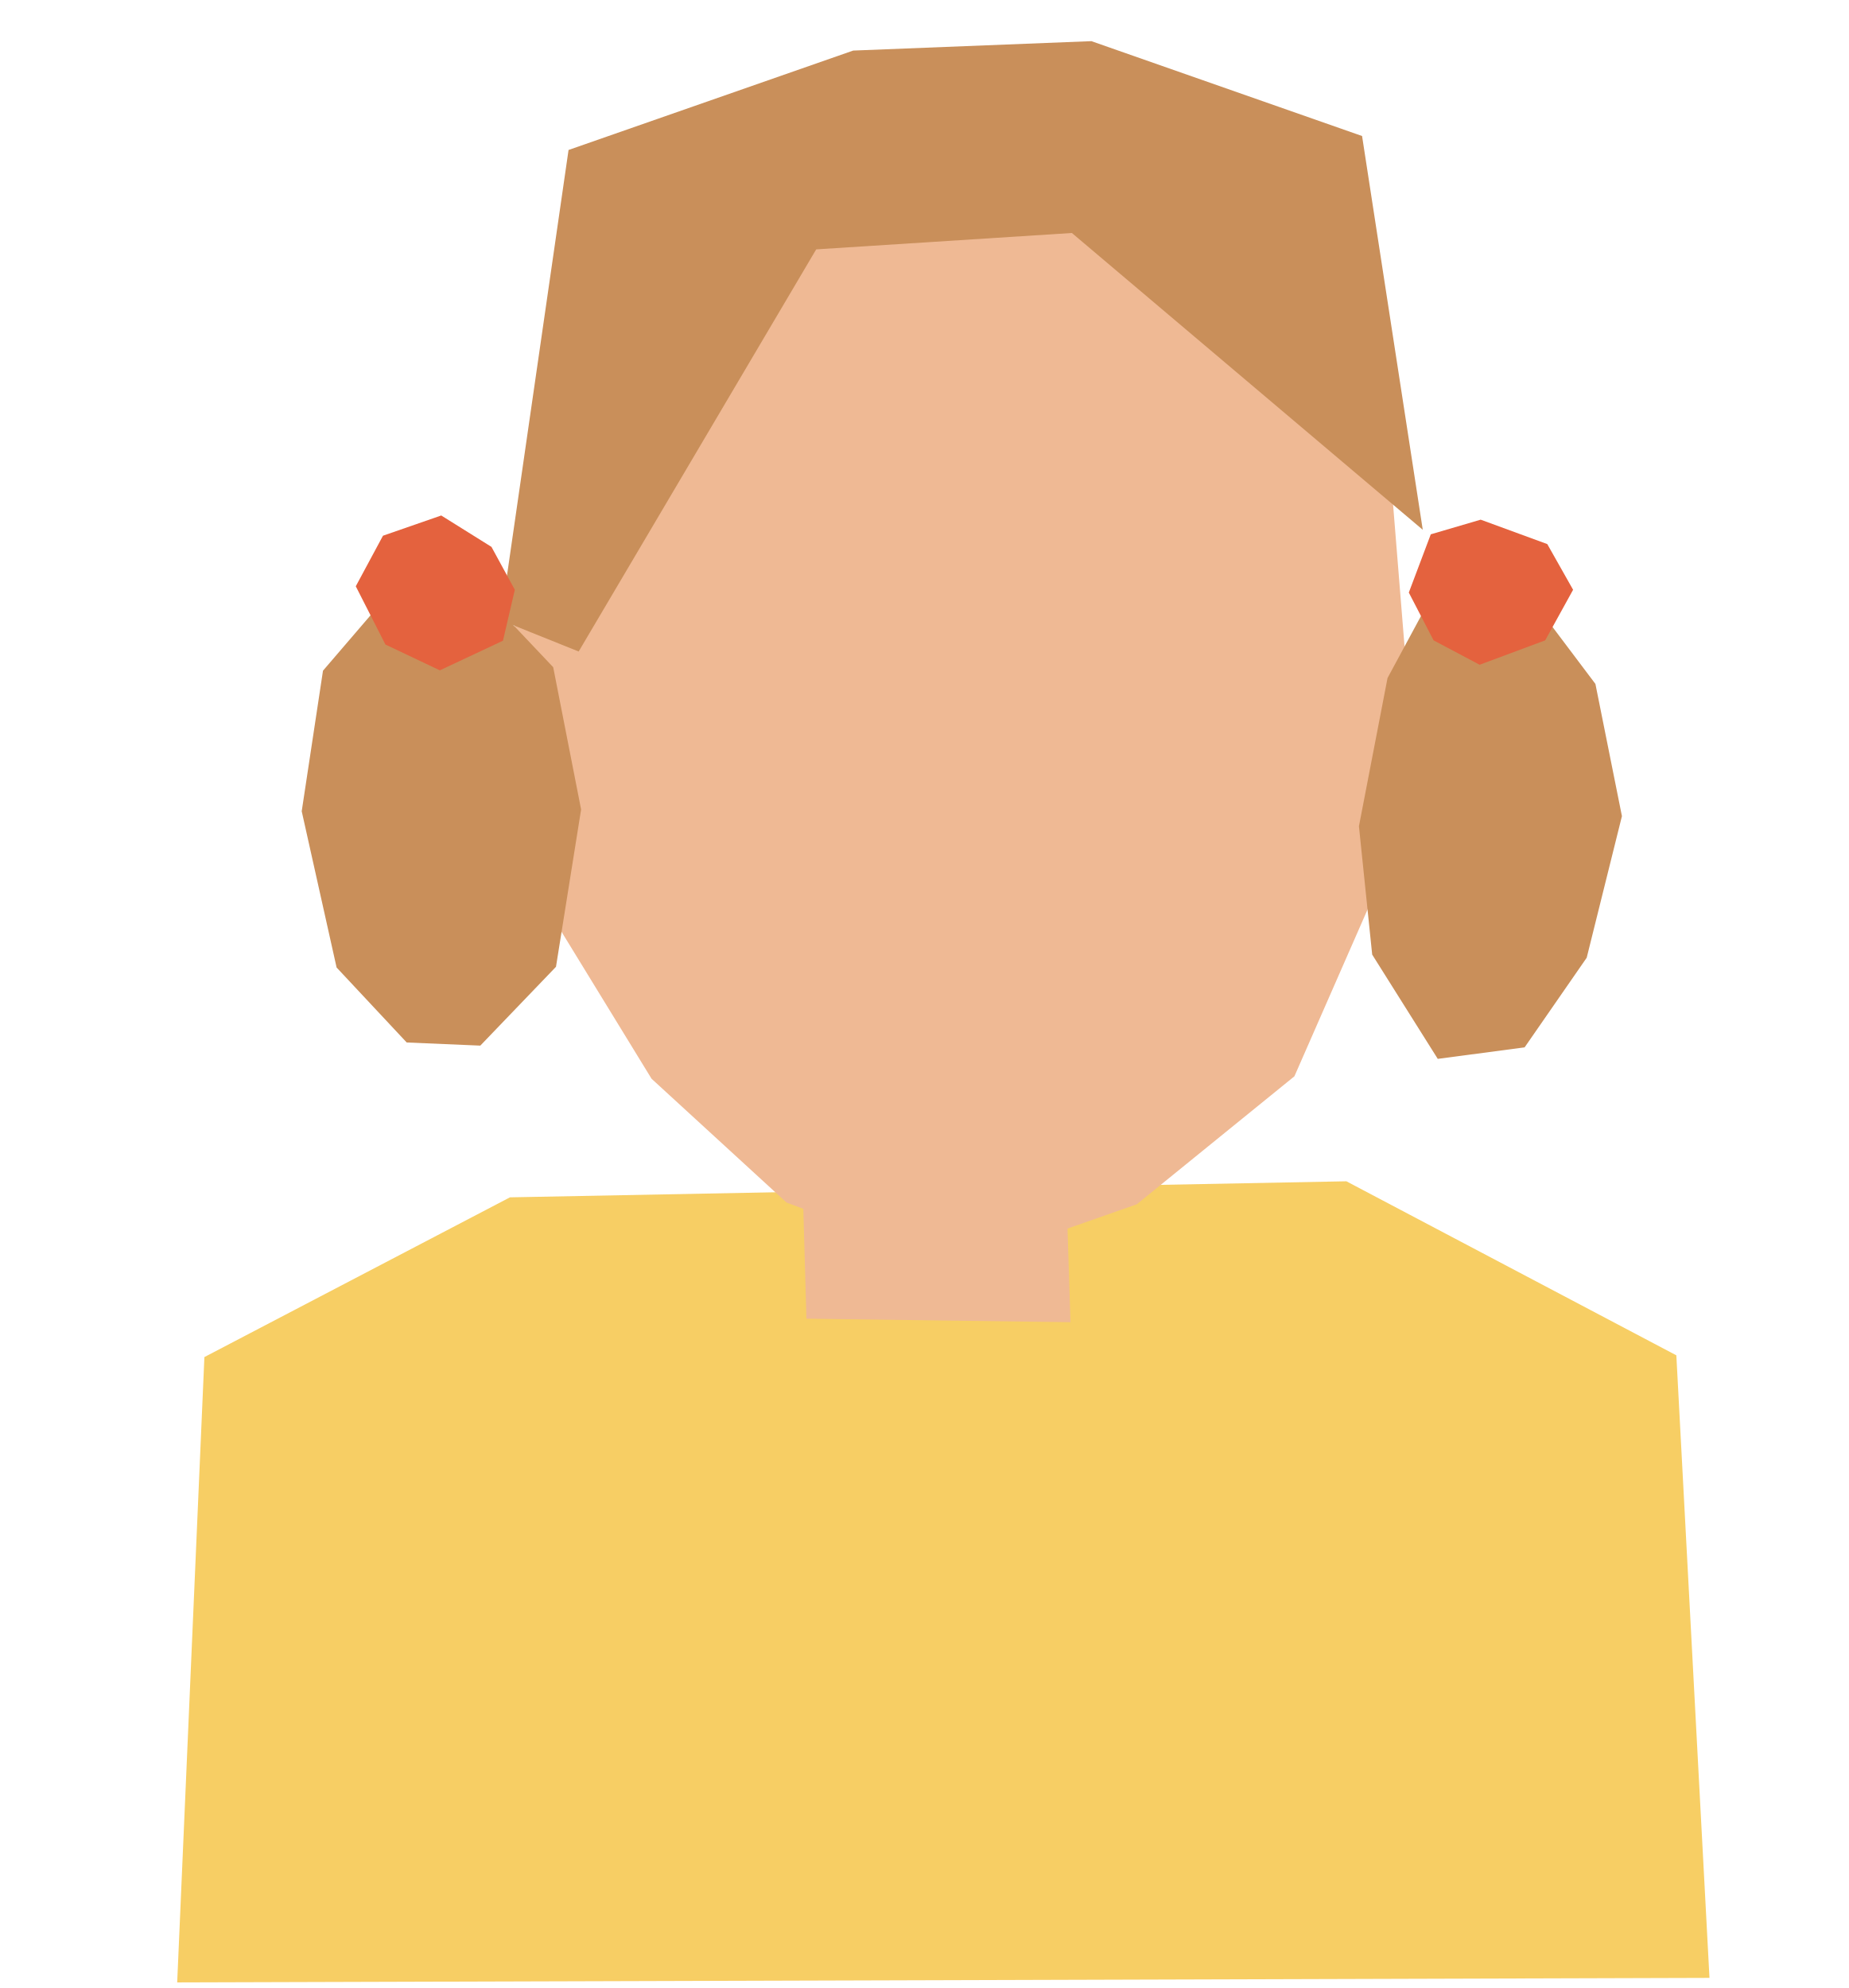
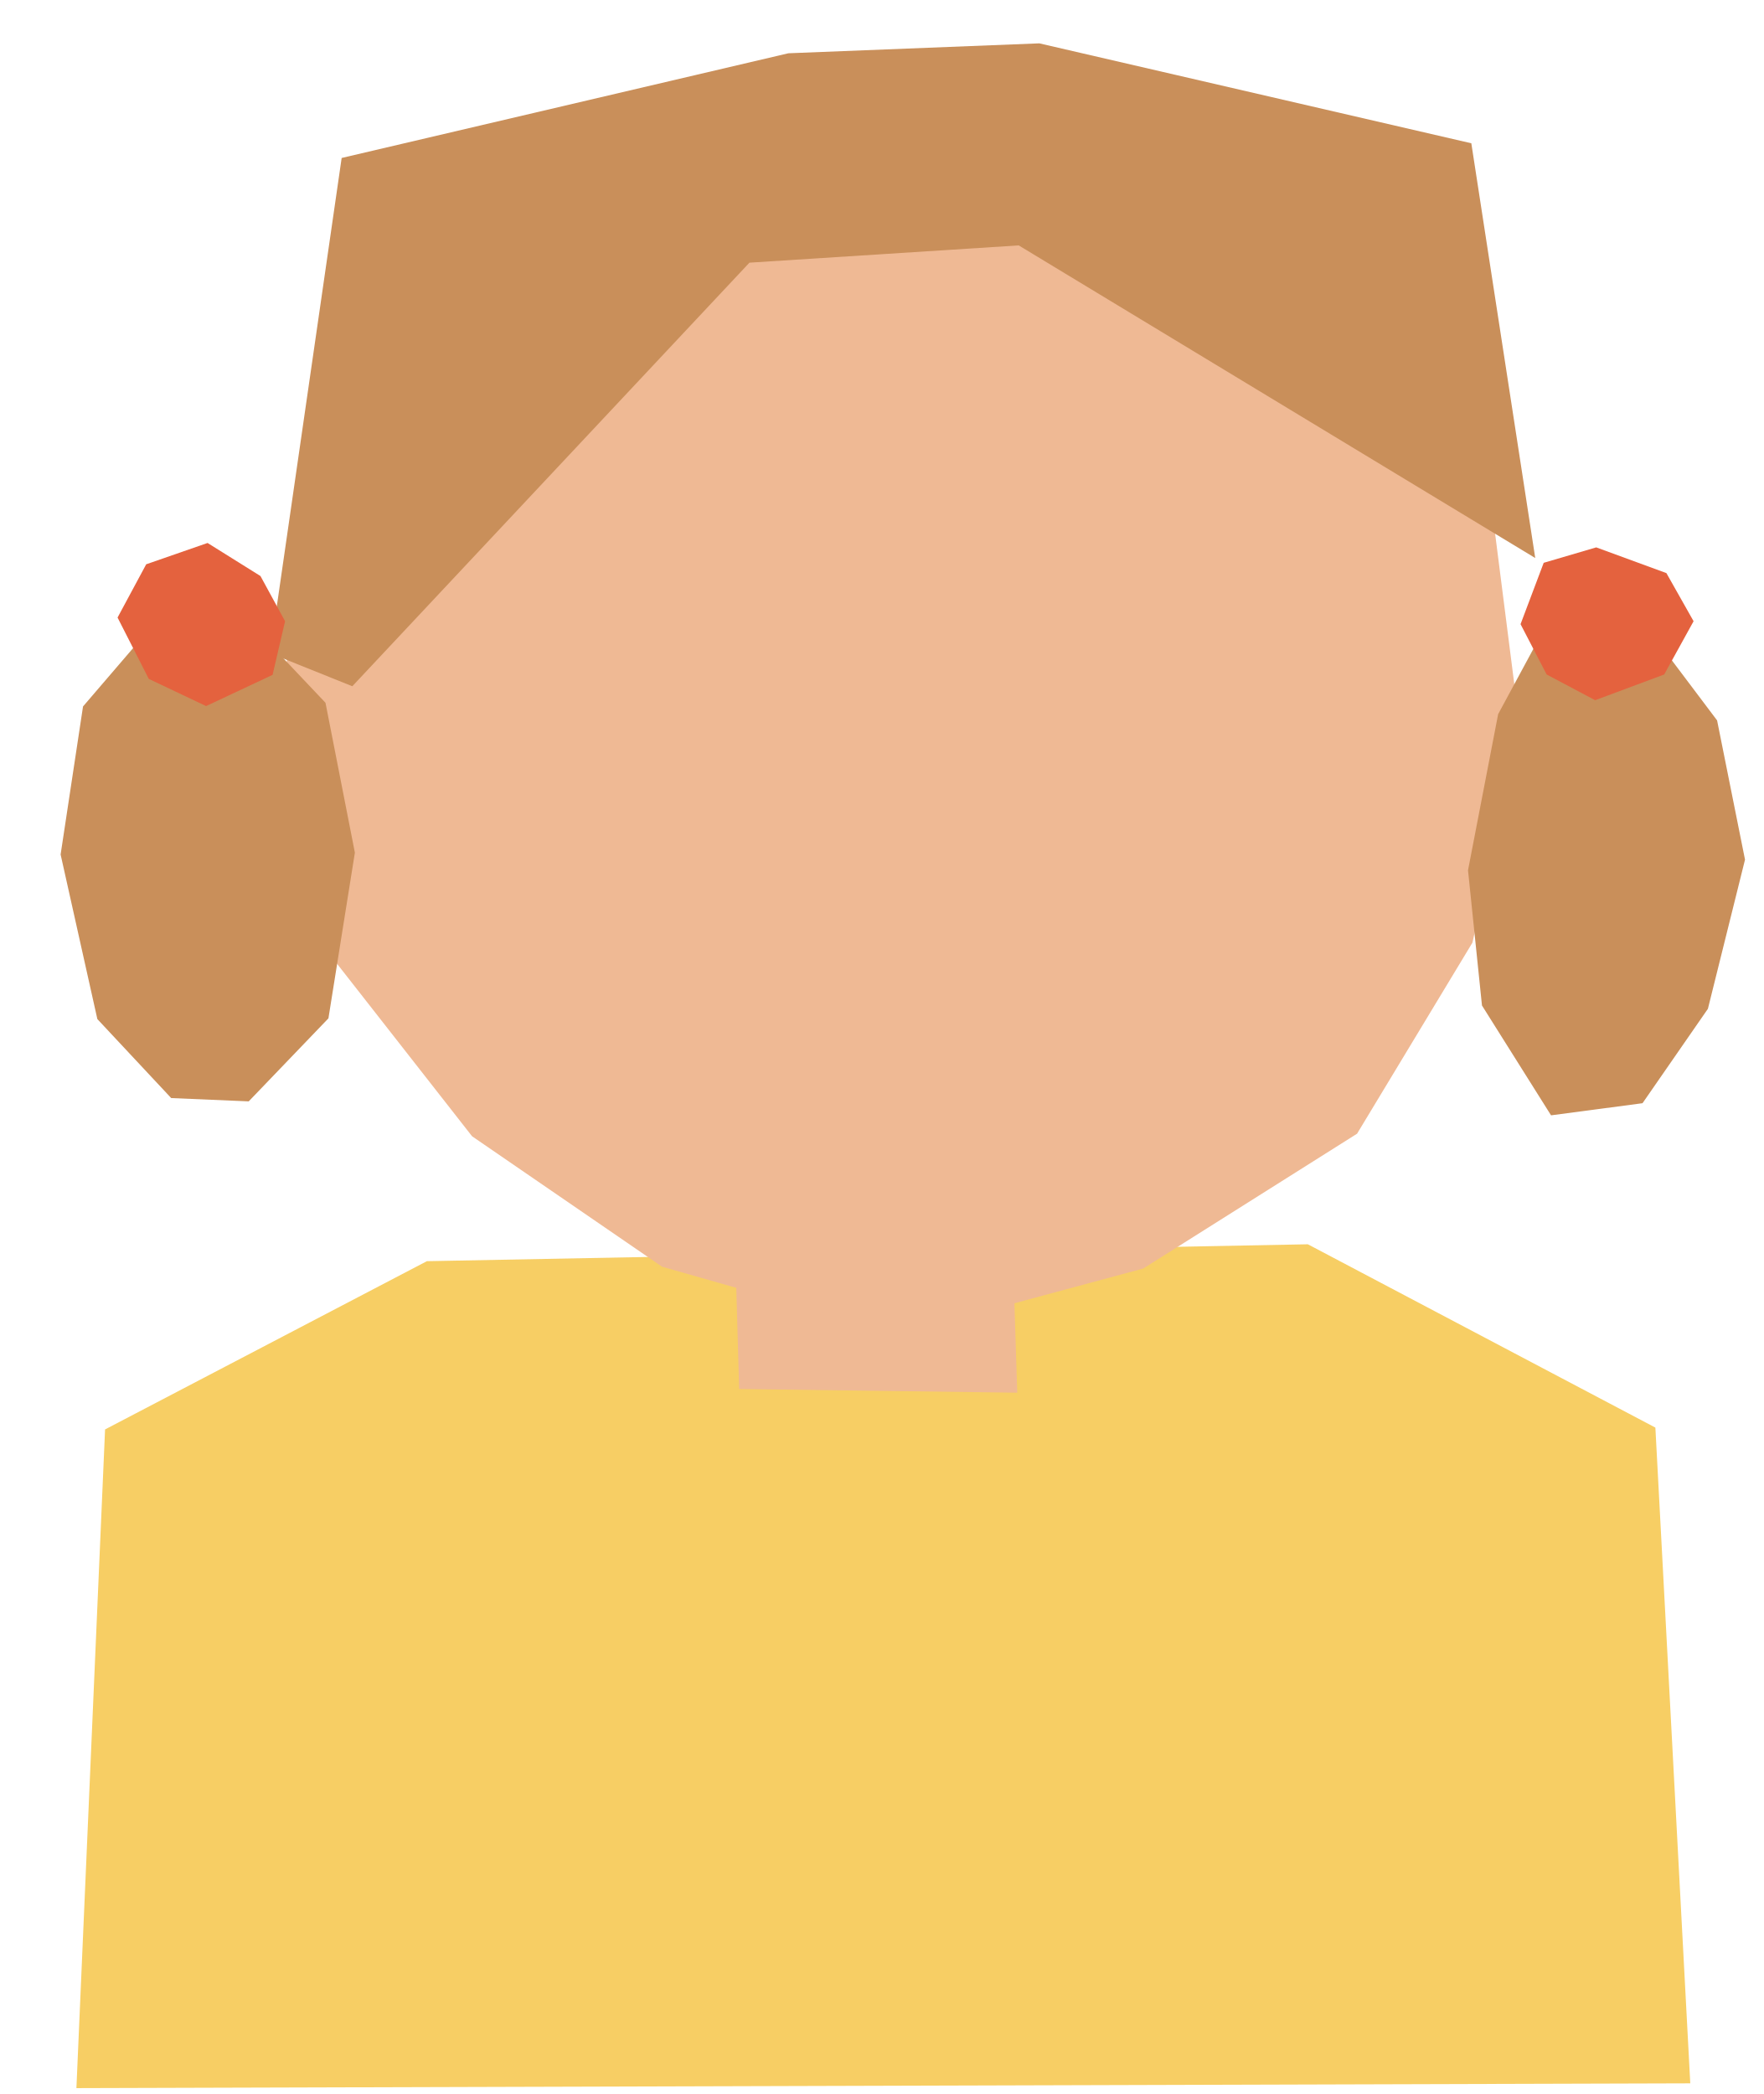
- <svg xmlns="http://www.w3.org/2000/svg" width="159" height="171" viewBox="0 0 53 57">
-   <polygon points="5.08,56.84 5.86,38.91 14.62,34.33 38.60,33.87 48.06,38.86 49.01,56.71" fill="#F7CE64" />
-   <polygon points="22.96,32.16 30.50,31.89 30.69,37.91 23.12,37.81" fill="#EFB994" />
-   <polygon points="40.37,19.80 39.39,25.66 37.11,30.86 32.59,34.53 27.48,36.32 22.55,34.48 18.68,30.93 15.55,25.82 14.60,19.19 15.35,13.11 18.31,8.00 22.79,3.99 27.37,2.76 32.45,4.08 37.06,7.81 39.85,13.37" fill="#EFB994" />
-   <polygon points="14.35,17.78 16.30,4.30 24.46,1.45 31.29,1.18 39.05,3.90 40.79,15.19 30.73,6.68 23.40,7.15 16.59,18.68" fill="#C98F5A" />
-   <polygon points="16.66,23.21 15.94,27.72 13.77,29.98 11.66,29.89 9.65,27.74 8.65,23.26 9.26,19.23 11.56,16.55 13.90,17.06 15.86,19.13" fill="#C98F5A" />
-   <polygon points="14.76,16.91 14.42,18.37 12.61,19.22 11.05,18.48 10.20,16.81 10.98,15.36 12.65,14.78 14.09,15.68" fill="#E4623E" />
-   <polygon points="46.50,23.40 45.49,27.46 43.71,30.03 41.22,30.36 39.34,27.37 38.96,23.69 39.78,19.44 41.28,16.66 43.88,17.14 45.74,19.61" fill="#C98F5A" />
-   <polygon points="45.10,16.91 44.30,18.36 42.42,19.06 41.10,18.36 40.39,16.99 41.02,15.32 42.45,14.90 44.36,15.60" fill="#E4623E" />
+ <svg xmlns="http://www.w3.org/2000/svg" width="144" height="171" viewBox="0 0 48 57">
+   <polygon points="2.08,56.84 2.86,38.91 11.62,34.33 35.60,33.87 45.06,38.86 46.01,56.71" fill="#F7CE64" />
+   <polygon points="19.96,32.16 27.50,31.89 27.69,37.91 20.12,37.81" fill="#EFB994" />
+   <polygon points="41.37,19.80 40.08,25.66 36.94,30.86 31.12,34.53 24.48,36.32 18.02,34.48 12.85,30.93 8.85,25.82 7.60,19.19 8.65,13.11 12.48,8.00 18.26,3.99 24.37,2.76 30.98,4.08 36.89,7.81 40.55,13.37" fill="#EFB994" />
+   <polygon points="7.35,17.78 9.30,4.30 21.46,1.45 28.29,1.18 40.05,3.90 41.79,15.19 27.73,6.68 20.40,7.15 9.59,18.68" fill="#C98F5A" />
+   <polygon points="9.66,23.21 8.94,27.72 6.77,29.98 4.66,29.89 2.65,27.74 1.65,23.26 2.26,19.23 4.56,16.55 6.90,17.06 8.86,19.13" fill="#C98F5A" />
+   <polygon points="7.76,16.91 7.42,18.37 5.61,19.22 4.05,18.48 3.20,16.81 3.98,15.36 5.65,14.78 7.09,15.68" fill="#E4623E" />
+   <polygon points="47.50,23.40 46.49,27.46 44.71,30.03 42.22,30.36 40.34,27.37 39.96,23.69 40.78,19.44 42.28,16.66 44.88,17.14 46.74,19.61" fill="#C98F5A" />
+   <polygon points="46.10,16.91 45.30,18.36 43.42,19.06 42.10,18.36 41.39,16.99 42.02,15.32 43.45,14.90 45.36,15.60" fill="#E4623E" />
</svg>
